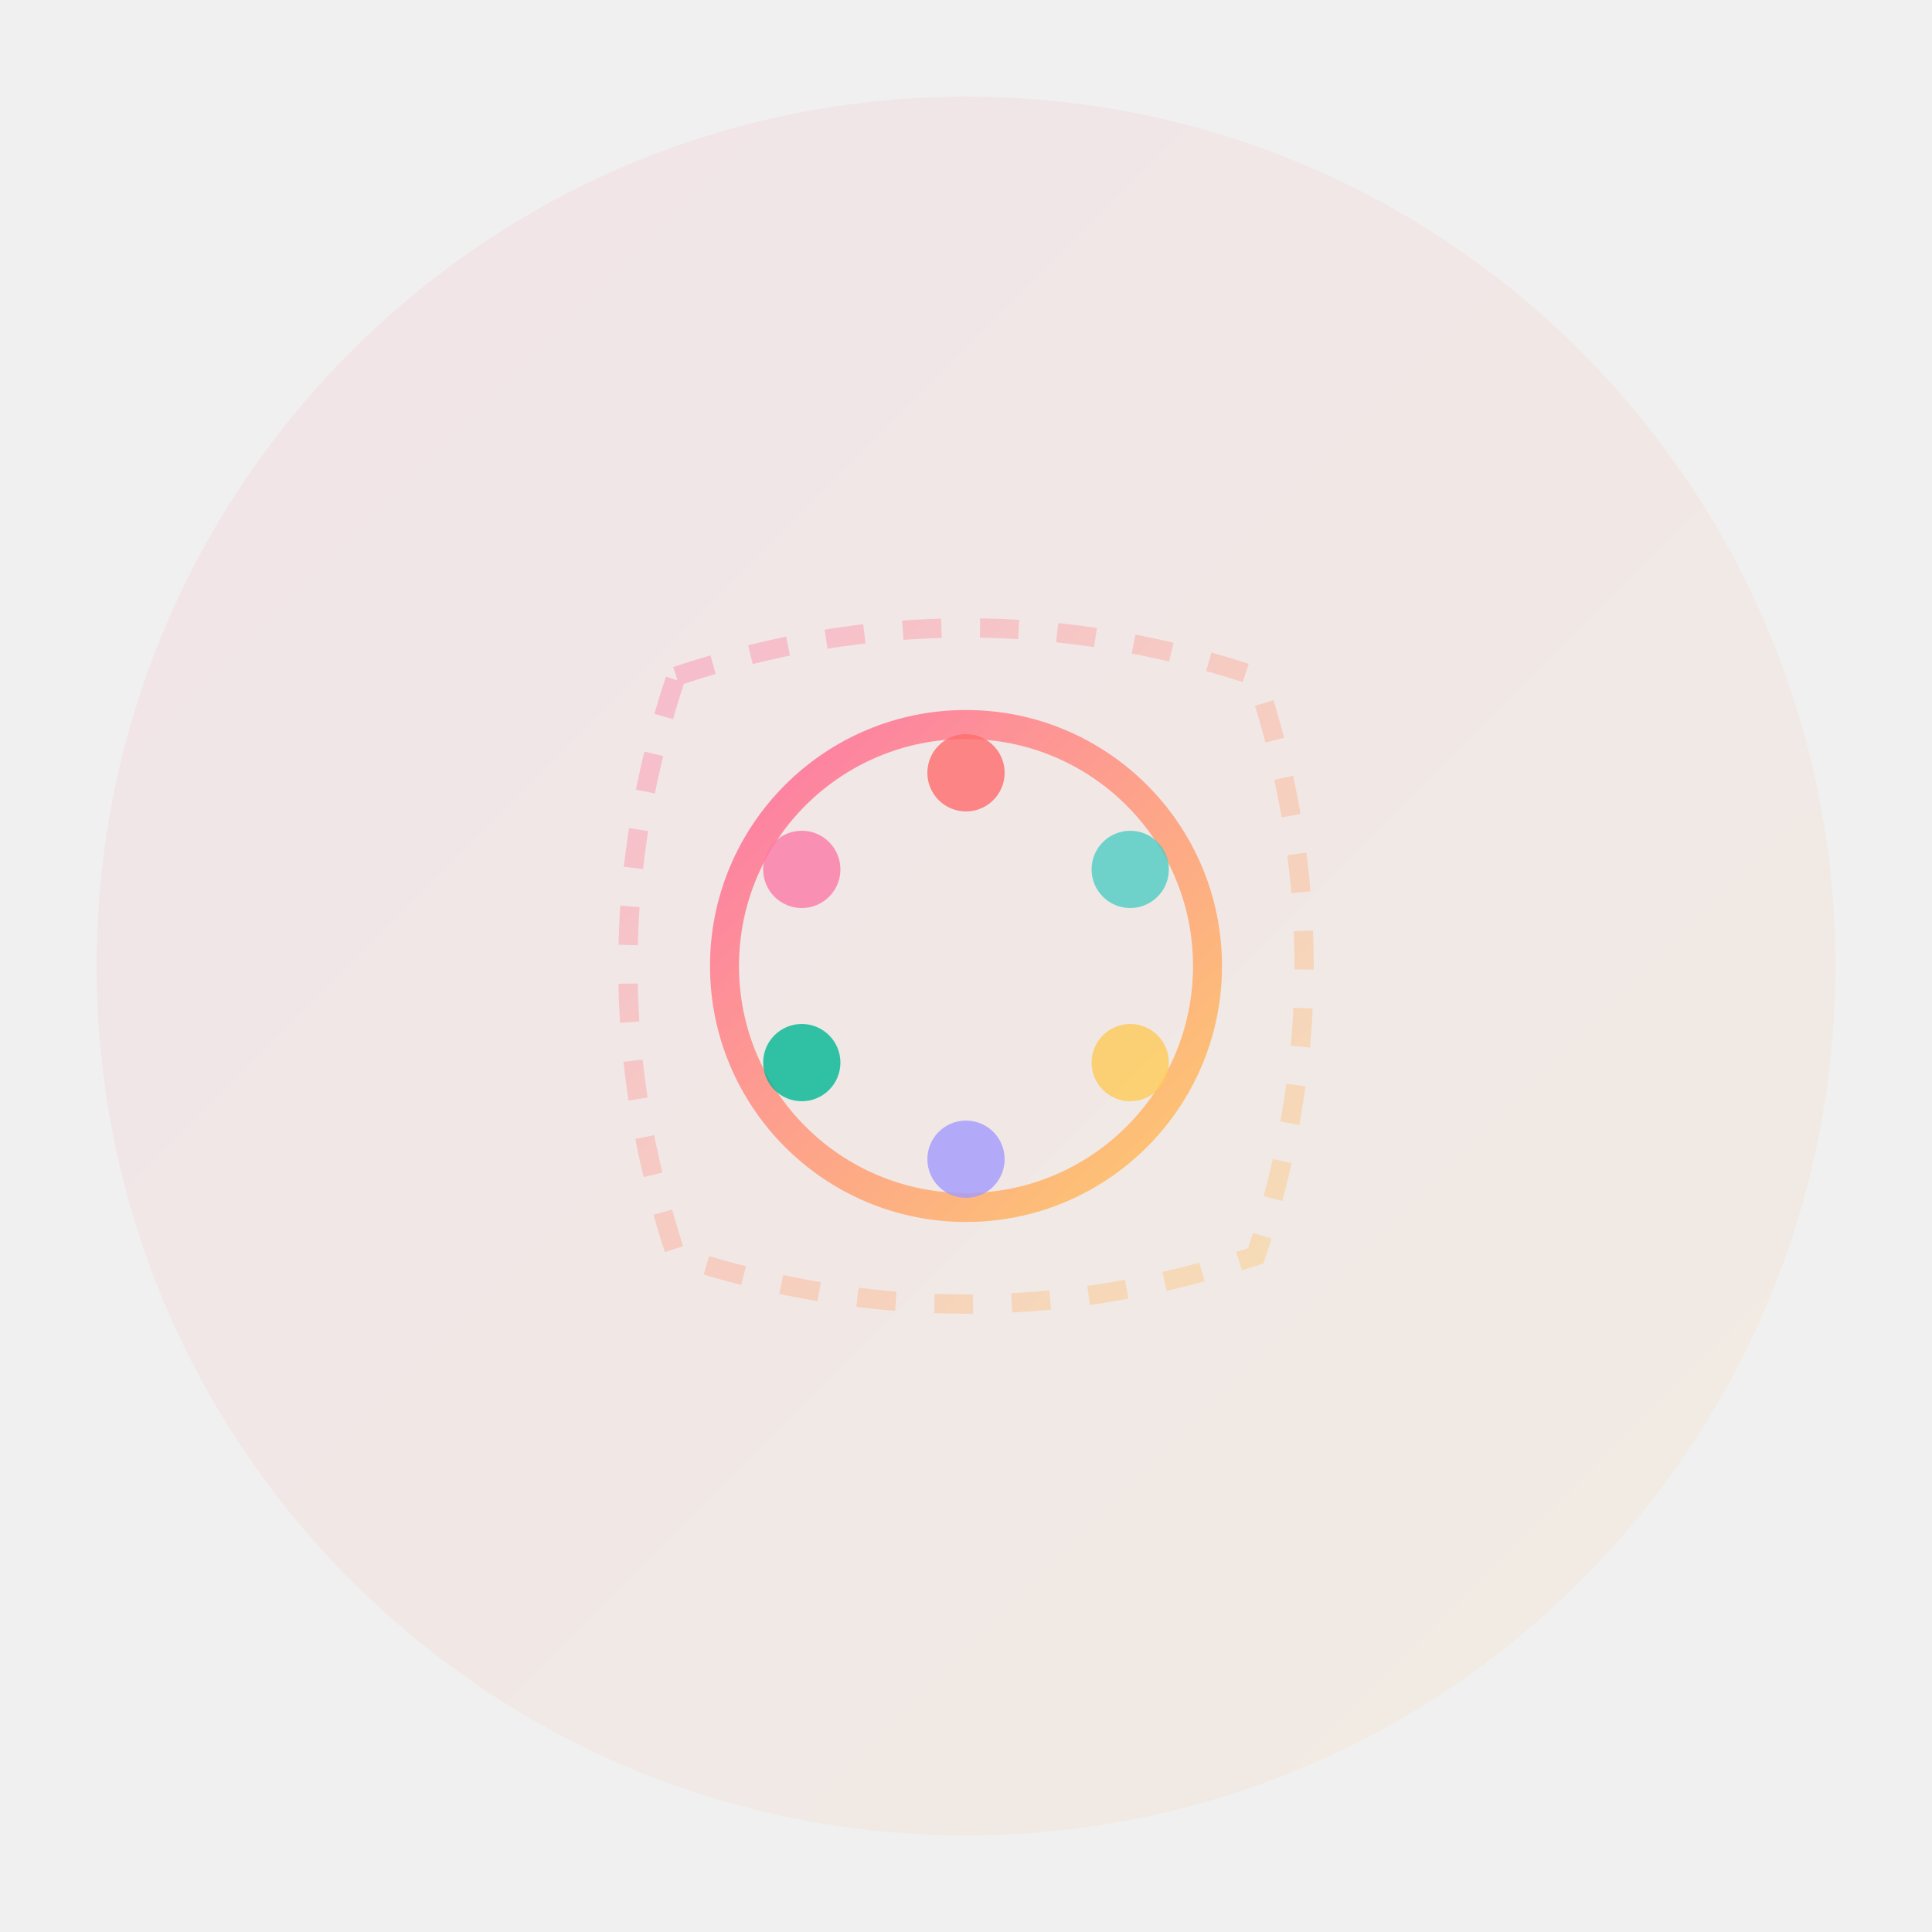
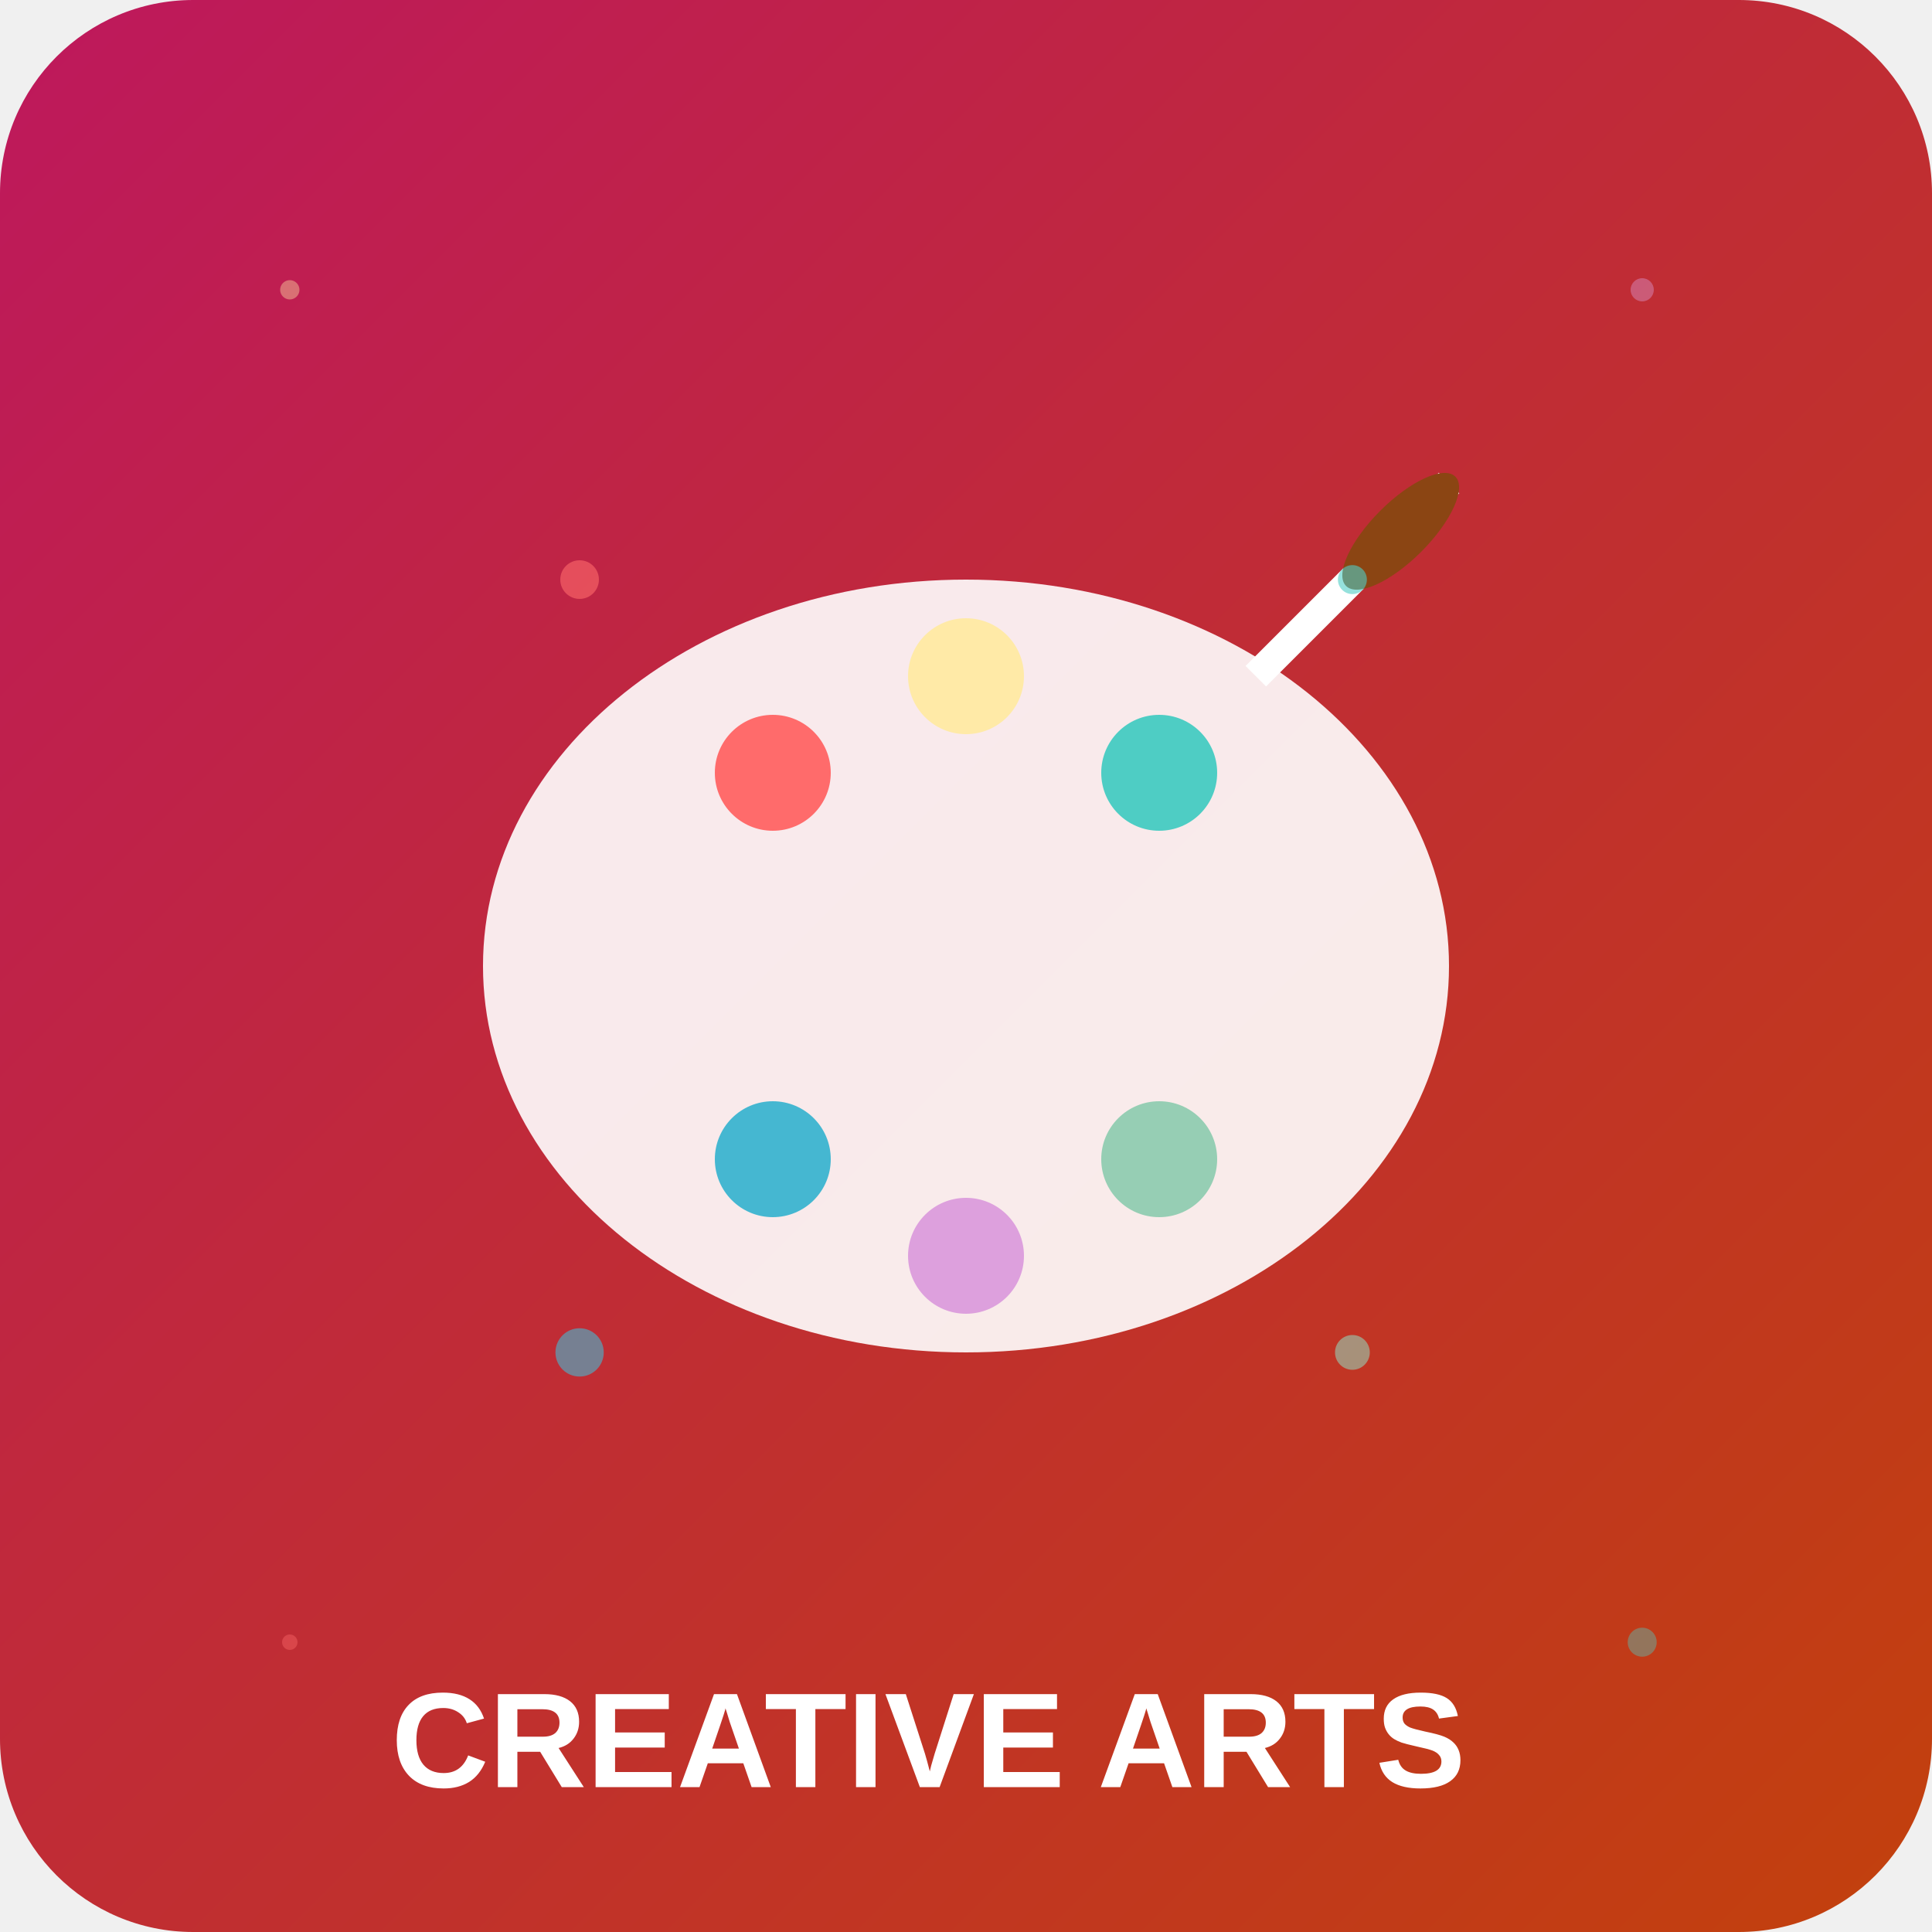
<svg xmlns="http://www.w3.org/2000/svg" viewBox="0 0 200 200">
  <defs>
-     <linearGradient id="artGradient" x1="0%" y1="0%" x2="100%" y2="100%">
-       <stop offset="0%" style="stop-color:#fd79a8;stop-opacity:1" />
-       <stop offset="100%" style="stop-color:#fdcb6e;stop-opacity:1" />
+     <linearGradient id="artsGrad" x1="0%" y1="0%" x2="100%" y2="100%">
+       <stop offset="0%" style="stop-color:#BE185D;stop-opacity:1" />
+       <stop offset="100%" style="stop-color:#C2410C;stop-opacity:1" />
    </linearGradient>
+     <radialGradient id="paintGlow" cx="50%" cy="50%" r="50%">
+       <stop offset="0%" style="stop-color:#FFFFFF;stop-opacity:0.8" />
+       <stop offset="100%" style="stop-color:#FFFFFF;stop-opacity:0" />
+     </radialGradient>
  </defs>
-   <circle cx="100" cy="100" r="90" fill="url(#artGradient)" opacity="0.1" />
-   <g transform="translate(100,100)">
-     <circle cx="0" cy="0" r="25" fill="none" stroke="url(#artGradient)" stroke-width="3" />
-     <g opacity="0.8">
-       <circle cx="0" cy="-20" r="4" fill="#ff6b6b">
-         <animate attributeName="fill" values="#ff6b6b;#4ecdc4;#feca57;#ff6b6b" dur="3s" repeatCount="indefinite" />
-       </circle>
-       <circle cx="17" cy="-10" r="4" fill="#4ecdc4">
-         <animate attributeName="fill" values="#4ecdc4;#feca57;#a29bfe;#4ecdc4" dur="3.5s" repeatCount="indefinite" />
-       </circle>
-       <circle cx="17" cy="10" r="4" fill="#feca57">
-         <animate attributeName="fill" values="#feca57;#a29bfe;#ff6b6b;#feca57" dur="2.8s" repeatCount="indefinite" />
-       </circle>
-       <circle cx="0" cy="20" r="4" fill="#a29bfe">
-         <animate attributeName="fill" values="#a29bfe;#ff6b6b;#4ecdc4;#a29bfe" dur="3.2s" repeatCount="indefinite" />
-       </circle>
-       <circle cx="-17" cy="10" r="4" fill="#00b894">
-         <animate attributeName="fill" values="#00b894;#fd79a8;#feca57;#00b894" dur="2.5s" repeatCount="indefinite" />
-       </circle>
-       <circle cx="-17" cy="-10" r="4" fill="#fd79a8">
-         <animate attributeName="fill" values="#fd79a8;#feca57;#4ecdc4;#fd79a8" dur="3.8s" repeatCount="indefinite" />
-       </circle>
-     </g>
-     <path d="M -30 -30 Q 0 -40 30 -30 Q 40 0 30 30 Q 0 40 -30 30 Q -40 0 -30 -30" stroke="url(#artGradient)" stroke-width="2" fill="none" opacity="0.4" stroke-dasharray="4,4">
-       <animate attributeName="stroke-dashoffset" values="0;8" dur="2s" repeatCount="indefinite" />
-     </path>
+   <rect width="200" height="200" fill="url(#artsGrad)" rx="20">
+     <animate attributeName="opacity" values="1; 0.95; 1" dur="4s" repeatCount="indefinite" />
+   </rect>
+   <ellipse cx="100" cy="100" rx="50" ry="40" fill="white" opacity="0.9">
+     <animateTransform attributeName="transform" type="rotate" values="0; 2; -2; 0" dur="6s" repeatCount="indefinite" />
+     <animate attributeName="opacity" values="0.9; 0.95; 0.9" dur="3s" repeatCount="indefinite" />
+   </ellipse>
+   <circle cx="100" cy="100" r="8" fill="transparent">
+     <animate attributeName="r" values="8; 10; 8" dur="4s" repeatCount="indefinite" />
+   </circle>
+   <circle cx="80" cy="80" r="6" fill="#FF6B6B">
+     <animate attributeName="r" values="6; 8; 6" dur="2s" repeatCount="indefinite" />
+     <animate attributeName="fill" values="#FF6B6B; #FF8E8E; #FF6B6B" dur="2.5s" repeatCount="indefinite" />
+     <animateTransform attributeName="transform" type="scale" values="1; 1.1; 1" dur="3s" repeatCount="indefinite" />
+   </circle>
+   <circle cx="120" cy="80" r="6" fill="#4ECDC4">
+     <animate attributeName="r" values="6; 8; 6" dur="2.2s" begin="0.3s" repeatCount="indefinite" />
+     <animate attributeName="fill" values="#4ECDC4; #7EDDD7; #4ECDC4" dur="2.3s" begin="0.2s" repeatCount="indefinite" />
+     <animateTransform attributeName="transform" type="scale" values="1; 1.1; 1" dur="2.8s" begin="0.5s" repeatCount="indefinite" />
+   </circle>
+   <circle cx="80" cy="120" r="6" fill="#45B7D1">
+     <animate attributeName="r" values="6; 8; 6" dur="1.8s" begin="0.6s" repeatCount="indefinite" />
+     <animate attributeName="fill" values="#45B7D1; #78C5DB; #45B7D1" dur="2.1s" begin="0.4s" repeatCount="indefinite" />
+     <animateTransform attributeName="transform" type="scale" values="1; 1.1; 1" dur="3.2s" begin="0.8s" repeatCount="indefinite" />
+   </circle>
+   <circle cx="120" cy="120" r="6" fill="#96CEB4">
+     <animate attributeName="r" values="6; 8; 6" dur="2.4s" begin="0.9s" repeatCount="indefinite" />
+     <animate attributeName="fill" values="#96CEB4; #B5DBC7; #96CEB4" dur="2.7s" begin="0.6s" repeatCount="indefinite" />
+     <animateTransform attributeName="transform" type="scale" values="1; 1.1; 1" dur="2.5s" begin="1.2s" repeatCount="indefinite" />
+   </circle>
+   <circle cx="100" cy="70" r="6" fill="#FFEAA7">
+     <animate attributeName="r" values="6; 8; 6" dur="2.6s" begin="1.5s" repeatCount="indefinite" />
+     <animate attributeName="fill" values="#FFEAA7; #FFF2C7; #FFEAA7" dur="2.9s" begin="0.8s" repeatCount="indefinite" />
+     <animateTransform attributeName="transform" type="scale" values="1; 1.1; 1" dur="2.3s" begin="1.8s" repeatCount="indefinite" />
+   </circle>
+   <circle cx="100" cy="130" r="6" fill="#DDA0DD">
+     <animate attributeName="r" values="6; 8; 6" dur="2.1s" begin="2s" repeatCount="indefinite" />
+     <animate attributeName="fill" values="#DDA0DD; #E8B8E8; #DDA0DD" dur="2.4s" begin="1s" repeatCount="indefinite" />
+     <animateTransform attributeName="transform" type="scale" values="1; 1.1; 1" dur="2.7s" begin="2.2s" repeatCount="indefinite" />
+   </circle>
+   <g>
+     <line x1="130" y1="70" x2="150" y2="50" stroke="white" stroke-width="3">
+       <animateTransform attributeName="transform" type="rotate" values="0; 5; -5; 0" dur="2s" repeatCount="indefinite" />
+       <animate attributeName="stroke-width" values="3; 4; 3" dur="1.5s" repeatCount="indefinite" />
+     </line>
+     <ellipse cx="145" cy="55" rx="3" ry="8" fill="#8B4513" transform="rotate(45 145 55)">
+       <animateTransform attributeName="transform" type="rotate" values="45; 50; 40; 45" dur="2s" repeatCount="indefinite" />
+       <animate attributeName="fill" values="#8B4513; #A0522D; #8B4513" dur="2.5s" repeatCount="indefinite" />
+     </ellipse>
  </g>
+   <g opacity="0.6">
+     <circle cx="60" cy="60" r="2" fill="#FF6B6B">
+       <animate attributeName="r" values="2; 4; 2" dur="1.5s" repeatCount="indefinite" />
+       <animateTransform attributeName="transform" type="translate" values="0,0; 3,-2; 0,0; -2,3; 0,0" dur="4s" repeatCount="indefinite" />
+       <animate attributeName="opacity" values="0.6; 0.1; 0.6" dur="2s" repeatCount="indefinite" />
+     </circle>
+     <circle cx="140" cy="60" r="1.5" fill="#4ECDC4">
+       <animate attributeName="r" values="1.5; 3; 1.5" dur="1.8s" begin="0.3s" repeatCount="indefinite" />
+       <animateTransform attributeName="transform" type="translate" values="0,0; -2,4; 0,0; 4,-1; 0,0" dur="3.5s" begin="0.5s" repeatCount="indefinite" />
+       <animate attributeName="opacity" values="0.6; 0.1; 0.6" dur="1.7s" begin="0.2s" repeatCount="indefinite" />
+     </circle>
+     <circle cx="60" cy="140" r="2.5" fill="#45B7D1">
+       <animate attributeName="r" values="2.5; 5; 2.5" dur="2.2s" begin="0.6s" repeatCount="indefinite" />
+       <animateTransform attributeName="transform" type="translate" values="0,0; 2,3; 0,0; -3,-1; 0,0" dur="4.2s" begin="0.8s" repeatCount="indefinite" />
+       <animate attributeName="opacity" values="0.6; 0.1; 0.6" dur="2.3s" begin="0.4s" repeatCount="indefinite" />
+     </circle>
+     <circle cx="140" cy="140" r="1.8" fill="#96CEB4">
+       <animate attributeName="r" values="1.8; 3.5; 1.8" dur="1.9s" begin="0.9s" repeatCount="indefinite" />
+       <animateTransform attributeName="transform" type="translate" values="0,0; -3,2; 0,0; 1,-4; 0,0" dur="3.8s" begin="1.2s" repeatCount="indefinite" />
+       <animate attributeName="opacity" values="0.6; 0.1; 0.6" dur="2.1s" begin="0.7s" repeatCount="indefinite" />
+     </circle>
+   </g>
+   <g opacity="0.4">
+     <circle cx="30" cy="30" r="1" fill="#FFEAA7">
+       <animate attributeName="r" values="1; 3; 1" dur="2s" repeatCount="indefinite" />
+       <animate attributeName="opacity" values="0.4; 0.1; 0.4" dur="1.8s" repeatCount="indefinite" />
+       <animateTransform attributeName="transform" type="rotate" values="0; 360" dur="5s" repeatCount="indefinite" />
+     </circle>
+     <circle cx="170" cy="30" r="1.2" fill="#DDA0DD">
+       <animate attributeName="r" values="1.2; 2.5; 1.2" dur="2.3s" begin="0.5s" repeatCount="indefinite" />
+       <animate attributeName="opacity" values="0.4; 0.1; 0.4" dur="2s" begin="0.3s" repeatCount="indefinite" />
+       <animateTransform attributeName="transform" type="rotate" values="0; -360" dur="4.5s" begin="0.8s" repeatCount="indefinite" />
+     </circle>
+     <circle cx="30" cy="170" r="0.8" fill="#FF6B6B">
+       <animate attributeName="r" values="0.8; 2; 0.8" dur="1.7s" begin="1s" repeatCount="indefinite" />
+       <animate attributeName="opacity" values="0.4; 0.1; 0.4" dur="1.9s" begin="0.6s" repeatCount="indefinite" />
+       <animateTransform attributeName="transform" type="rotate" values="0; 360" dur="6s" begin="1.5s" repeatCount="indefinite" />
+     </circle>
+     <circle cx="170" cy="170" r="1.5" fill="#4ECDC4">
+       <animate attributeName="r" values="1.5; 3.2; 1.5" dur="2.1s" begin="1.3s" repeatCount="indefinite" />
+       <animate attributeName="opacity" values="0.4; 0.1; 0.4" dur="2.2s" begin="0.9s" repeatCount="indefinite" />
+       <animateTransform attributeName="transform" type="rotate" values="0; -360" dur="5.5s" begin="2s" repeatCount="indefinite" />
+     </circle>
+   </g>
+   <text x="100" y="185" text-anchor="middle" fill="white" font-family="Arial, sans-serif" font-size="14" font-weight="bold">CREATIVE ARTS
+     <animate attributeName="opacity" values="1; 0.8; 1" dur="3s" repeatCount="indefinite" />
+     <animateTransform attributeName="transform" type="scale" values="1; 1.02; 1" dur="4s" repeatCount="indefinite" />
+   </text>
</svg>
